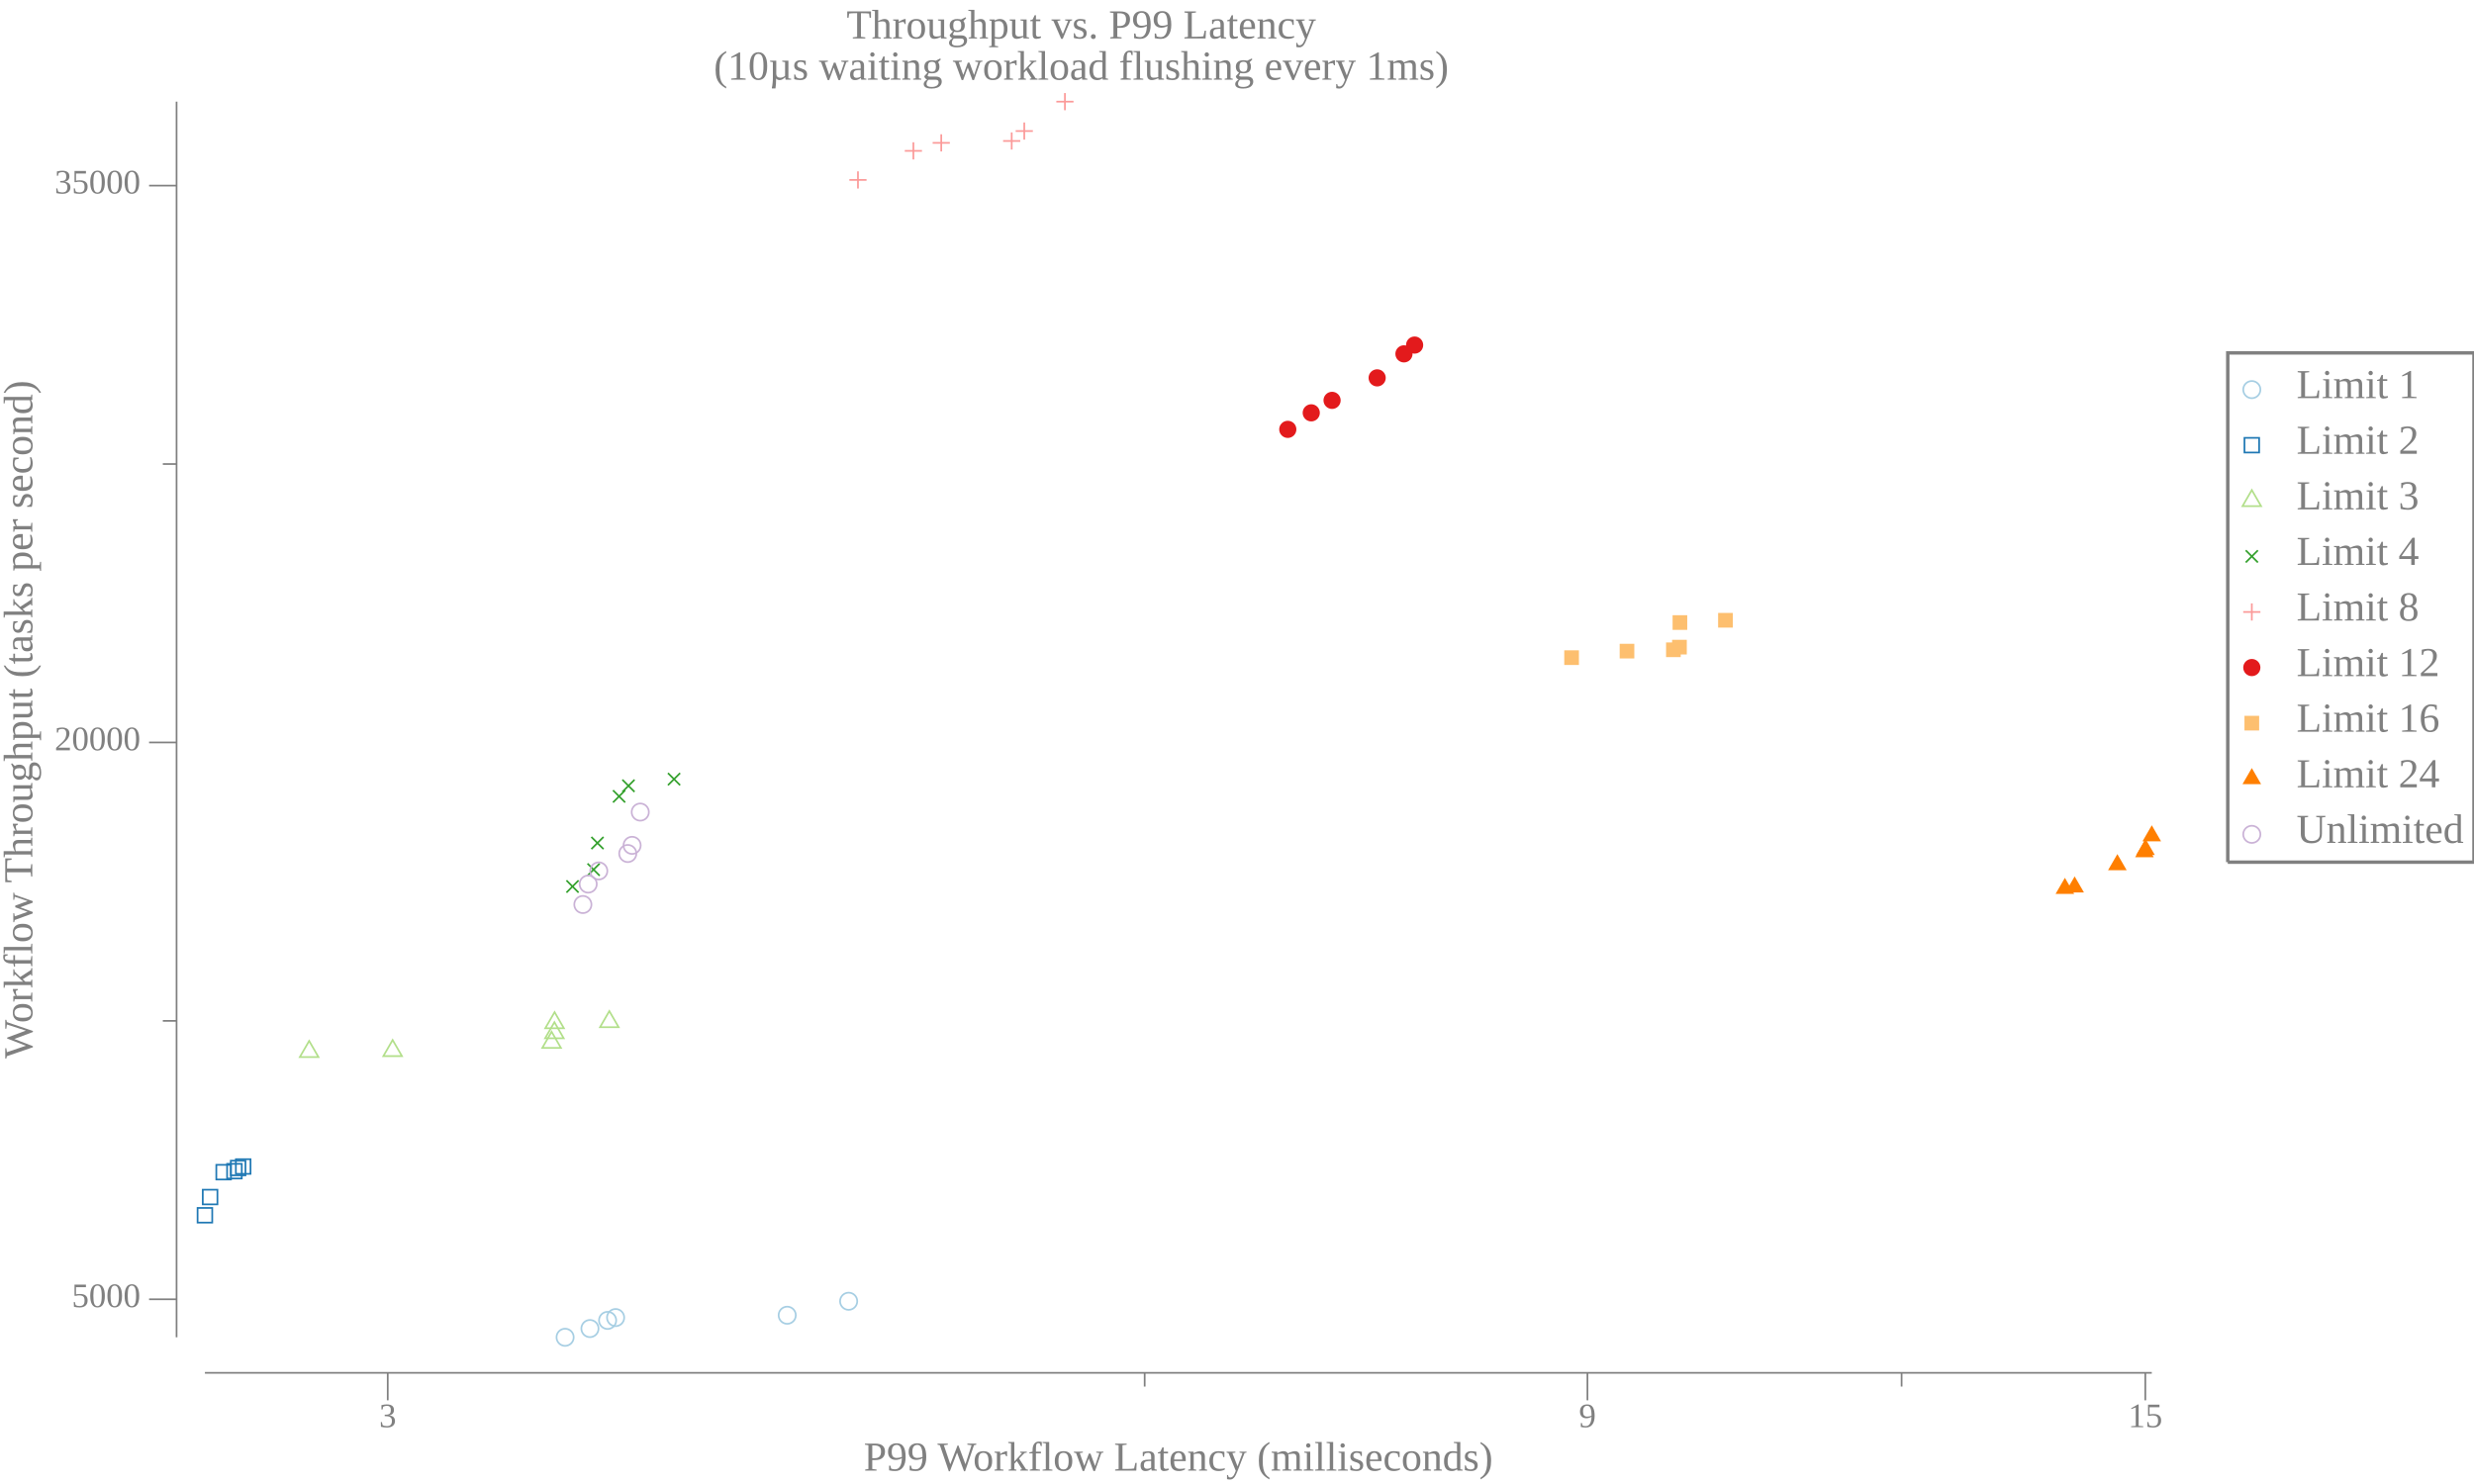
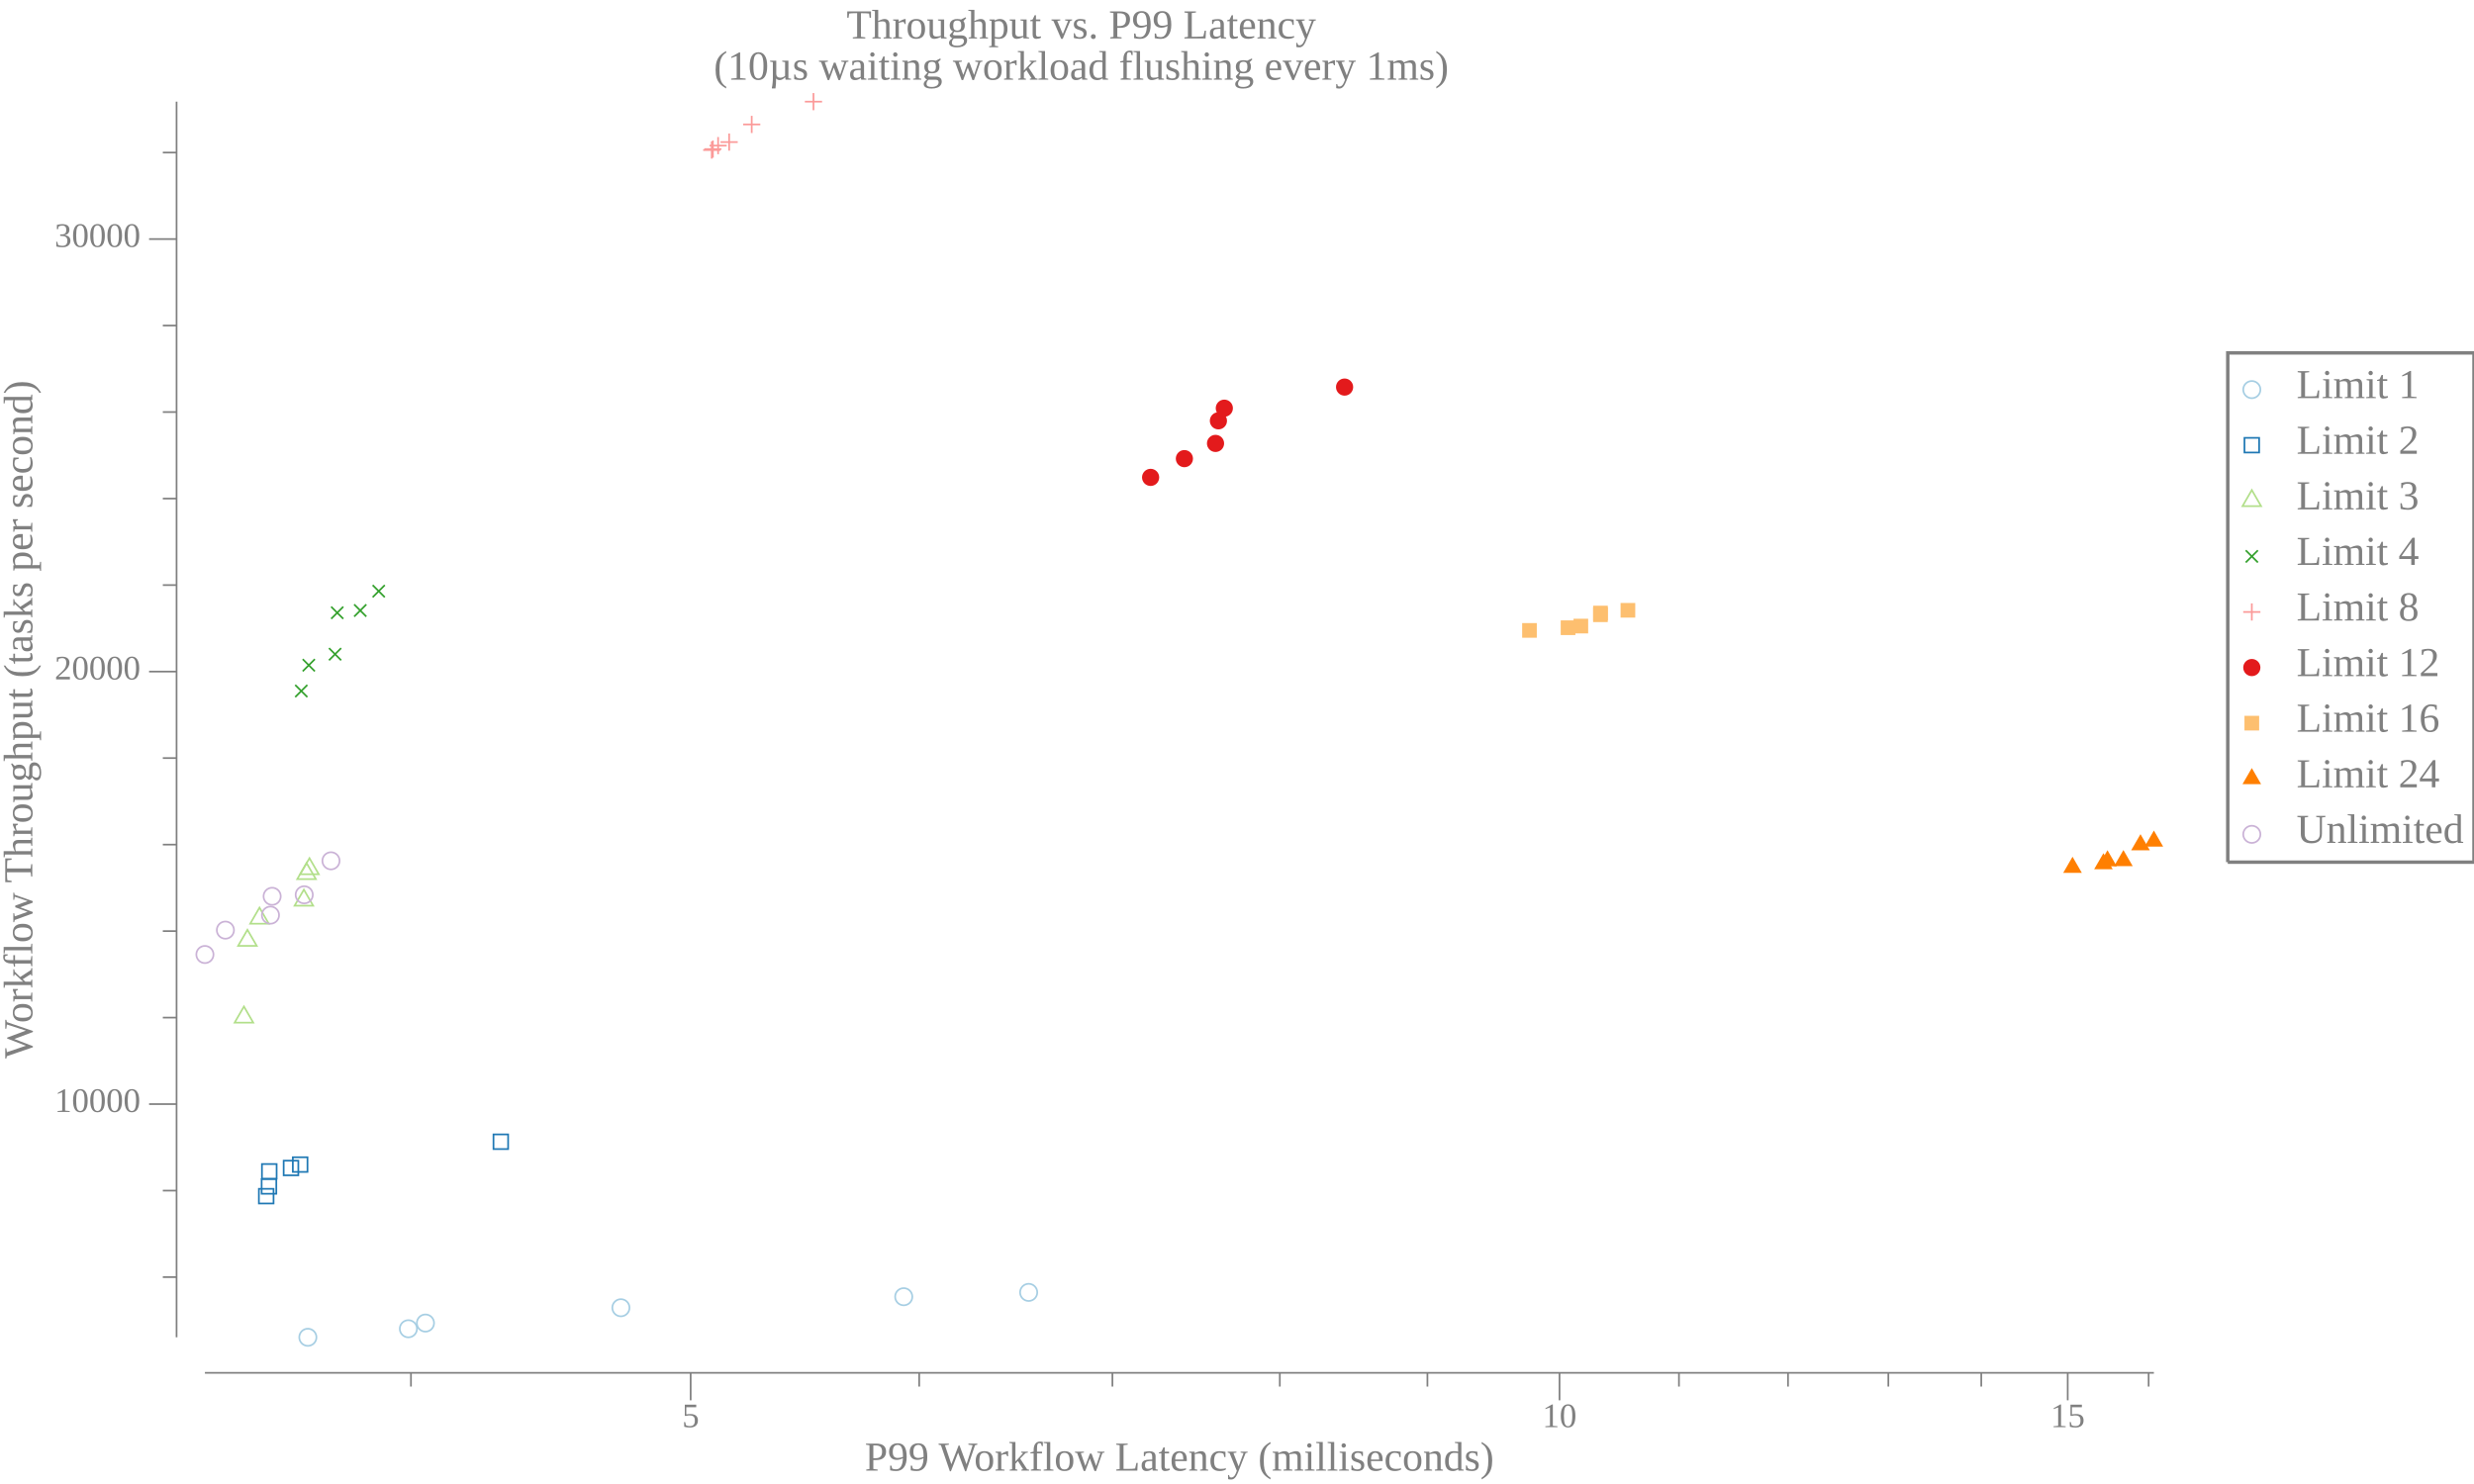
<svg xmlns="http://www.w3.org/2000/svg" width="720pt" height="432pt" viewBox="0 0 720 432">
  <g transform="scale(1, -1) translate(0, -432)">
    <path d="M657.84,318.58A2.5,2.5 0 1 1 652.84,318.58A2.5,2.5 0 1 1 657.84,318.58Z" style="fill:none;stroke:#A6CEE3;stroke-width:0.5" />
    <text x="668.34" y="-316.1" transform="scale(1, -1)" style="font-family:Liberation Serif;font-variant:normal;font-weight:normal;font-style:normal;font-size:12px;fill:#808080">Limit 1</text>
    <path d="M653.2,300.27L657.47,300.27L657.47,304.54L653.2,304.54Z" style="fill:none;stroke:#1F78B4;stroke-width:0.5" />
    <text x="668.34" y="-299.91" transform="scale(1, -1)" style="font-family:Liberation Serif;font-variant:normal;font-weight:normal;font-style:normal;font-size:12px;fill:#808080">Limit 2</text>
    <path d="M655.34,289.34L652.63,284.66L658.04,284.66Z" style="fill:none;stroke:#B2DF8A;stroke-width:0.5" />
    <text x="668.34" y="-283.73" transform="scale(1, -1)" style="font-family:Liberation Serif;font-variant:normal;font-weight:normal;font-style:normal;font-size:12px;fill:#808080">Limit 3</text>
    <path d="M653.57,268.27L657.11,271.8" style="fill:none;stroke:#33A02C;stroke-width:0.5" />
    <path d="M653.57,271.8L657.11,268.27" style="fill:none;stroke:#33A02C;stroke-width:0.5" />
    <text x="668.34" y="-267.55" transform="scale(1, -1)" style="font-family:Liberation Serif;font-variant:normal;font-weight:normal;font-style:normal;font-size:12px;fill:#808080">Limit 4</text>
    <path d="M655.34,256.35L655.34,251.35" style="fill:none;stroke:#FB9A99;stroke-width:0.5" />
    <path d="M652.84,253.85L657.84,253.85" style="fill:none;stroke:#FB9A99;stroke-width:0.5" />
    <text x="668.34" y="-251.36" transform="scale(1, -1)" style="font-family:Liberation Serif;font-variant:normal;font-weight:normal;font-style:normal;font-size:12px;fill:#808080">Limit 8</text>
    <path d="M657.84,237.67A2.5,2.5 0 1 1 652.84,237.67A2.5,2.5 0 1 1 657.84,237.67Z" style="fill:#E31A1C" />
    <text x="668.34" y="-235.18" transform="scale(1, -1)" style="font-family:Liberation Serif;font-variant:normal;font-weight:normal;font-style:normal;font-size:12px;fill:#808080">Limit 12</text>
    <path d="M653.2,219.35L657.47,219.35L657.47,223.62L653.2,223.62Z" style="fill:#FDBF6F" />
    <text x="668.34" y="-219" transform="scale(1, -1)" style="font-family:Liberation Serif;font-variant:normal;font-weight:normal;font-style:normal;font-size:12px;fill:#808080">Limit 16</text>
    <path d="M655.34,208.42L652.63,203.74L658.04,203.74Z" style="fill:#FF7F00" />
    <text x="668.34" y="-202.81" transform="scale(1, -1)" style="font-family:Liberation Serif;font-variant:normal;font-weight:normal;font-style:normal;font-size:12px;fill:#808080">Limit 24</text>
    <path d="M657.84,189.12A2.5,2.5 0 1 1 652.84,189.12A2.5,2.5 0 1 1 657.84,189.12Z" style="fill:none;stroke:#CAB2D6;stroke-width:0.5" />
    <text x="668.34" y="-186.63" transform="scale(1, -1)" style="font-family:Liberation Serif;font-variant:normal;font-weight:normal;font-style:normal;font-size:12px;fill:#808080">Unlimited</text>
    <path d="M648.34,181.02L648.34,329.27L720,329.27L720,181.02L648.34,181.02" style="fill:none;stroke:#808080" />
    <path d="M0,0L629.34,0L629.34,432L0,432Z" style="fill:#-8000000000000000-8000000000000000-8000000000000000;fill-opacity:0" />
    <text x="246.35" y="-420.81" transform="scale(1, -1)" style="font-family:Liberation Serif;font-variant:normal;font-weight:normal;font-style:normal;font-size:12px;fill:#808080">Throughput vs. P99 Latency</text>
    <text x="207.73" y="-408.81" transform="scale(1, -1)" style="font-family:Liberation Serif;font-variant:normal;font-weight:normal;font-style:normal;font-size:12px;fill:#808080">(10µs waiting workload flushing every 1ms)</text>
-     <text x="251.37" y="-3.902" transform="scale(1, -1)" style="font-family:Liberation Serif;font-variant:normal;font-weight:normal;font-style:normal;font-size:12px;fill:#808080">P99 Workflow Latency (milliseconds)</text>
-     <text x="110.34" y="-16.541" transform="scale(1, -1)" style="font-family:Liberation Serif;font-variant:normal;font-weight:normal;font-style:normal;font-size:10px;fill:#808080">3</text>
-     <text x="459.49" y="-16.541" transform="scale(1, -1)" style="font-family:Liberation Serif;font-variant:normal;font-weight:normal;font-style:normal;font-size:10px;fill:#808080">9</text>
-     <text x="619.34" y="-16.541" transform="scale(1, -1)" style="font-family:Liberation Serif;font-variant:normal;font-weight:normal;font-style:normal;font-size:10px;fill:#808080">15</text>
-     <path d="M112.84,24.363L112.84,32.363" style="fill:none;stroke:#808080;stroke-width:0.5" />
-     <path d="M461.99,24.363L461.99,32.363" style="fill:none;stroke:#808080;stroke-width:0.5" />
-     <path d="M624.34,24.363L624.34,32.363" style="fill:none;stroke:#808080;stroke-width:0.5" />
-     <path d="M333.13,28.363L333.13,32.363" style="fill:none;stroke:#808080;stroke-width:0.5" />
-     <path d="M553.42,28.363L553.42,32.363" style="fill:none;stroke:#808080;stroke-width:0.5" />
-     <path d="M59.635,32.363L626.23,32.363" style="fill:none;stroke:#808080;stroke-width:0.5" />
+     <text x="251.68" y="-3.902" transform="scale(1, -1)" style="font-family:Liberation Serif;font-variant:normal;font-weight:normal;font-style:normal;font-size:12px;fill:#808080">P99 Workflow Latency (milliseconds)</text>
+     <text x="198.5" y="-16.541" transform="scale(1, -1)" style="font-family:Liberation Serif;font-variant:normal;font-weight:normal;font-style:normal;font-size:10px;fill:#808080">5</text>
+     <text x="448.86" y="-16.541" transform="scale(1, -1)" style="font-family:Liberation Serif;font-variant:normal;font-weight:normal;font-style:normal;font-size:10px;fill:#808080">10</text>
+     <text x="596.76" y="-16.541" transform="scale(1, -1)" style="font-family:Liberation Serif;font-variant:normal;font-weight:normal;font-style:normal;font-size:10px;fill:#808080">15</text>
+     <path d="M201,24.363L201,32.363" style="fill:none;stroke:#808080;stroke-width:0.5" />
+     <path d="M453.86,24.363L453.86,32.363" style="fill:none;stroke:#808080;stroke-width:0.5" />
+     <path d="M601.76,24.363L601.76,32.363" style="fill:none;stroke:#808080;stroke-width:0.5" />
+     <path d="M119.6,28.363L119.6,32.363" style="fill:none;stroke:#808080;stroke-width:0.5" />
+     <path d="M267.51,28.363L267.51,32.363" style="fill:none;stroke:#808080;stroke-width:0.5" />
+     <path d="M323.74,28.363L323.74,32.363" style="fill:none;stroke:#808080;stroke-width:0.5" />
+     <path d="M372.46,28.363L372.46,32.363" style="fill:none;stroke:#808080;stroke-width:0.5" />
+     <path d="M415.42,28.363L415.42,32.363" style="fill:none;stroke:#808080;stroke-width:0.5" />
+     <path d="M488.62,28.363L488.62,32.363" style="fill:none;stroke:#808080;stroke-width:0.5" />
+     <path d="M520.36,28.363L520.36,32.363" style="fill:none;stroke:#808080;stroke-width:0.5" />
+     <path d="M549.56,28.363L549.56,32.363" style="fill:none;stroke:#808080;stroke-width:0.5" />
+     <path d="M576.6,28.363L576.6,32.363" style="fill:none;stroke:#808080;stroke-width:0.5" />
+     <path d="M625.31,28.363L625.31,32.363" style="fill:none;stroke:#808080;stroke-width:0.5" />
+     <path d="M59.635,32.363L626.84,32.363" style="fill:none;stroke:#808080;stroke-width:0.5" />
    <g transform="rotate(90)">
      <text x="123.84" y="9.387" transform="scale(1, -1)" style="font-family:Liberation Serif;font-variant:normal;font-weight:normal;font-style:normal;font-size:12px;fill:#808080">Workflow Throughput (tasks per second)</text>
    </g>
-     <text x="20.885" y="-51.49" transform="scale(1, -1)" style="font-family:Liberation Serif;font-variant:normal;font-weight:normal;font-style:normal;font-size:10px;fill:#808080">5000</text>
-     <text x="15.885" y="-213.59" transform="scale(1, -1)" style="font-family:Liberation Serif;font-variant:normal;font-weight:normal;font-style:normal;font-size:10px;fill:#808080">20000</text>
-     <text x="15.885" y="-375.68" transform="scale(1, -1)" style="font-family:Liberation Serif;font-variant:normal;font-weight:normal;font-style:normal;font-size:10px;fill:#808080">35000</text>
-     <path d="M43.385,53.775L51.385,53.775" style="fill:none;stroke:#808080;stroke-width:0.5" />
-     <path d="M43.385,215.87L51.385,215.87" style="fill:none;stroke:#808080;stroke-width:0.5" />
-     <path d="M43.385,377.97L51.385,377.97" style="fill:none;stroke:#808080;stroke-width:0.5" />
-     <path d="M47.385,134.82L51.385,134.82" style="fill:none;stroke:#808080;stroke-width:0.5" />
-     <path d="M47.385,296.92L51.385,296.92" style="fill:none;stroke:#808080;stroke-width:0.5" />
+     <text x="15.885" y="-108.3" transform="scale(1, -1)" style="font-family:Liberation Serif;font-variant:normal;font-weight:normal;font-style:normal;font-size:10px;fill:#808080">10000</text>
+     <text x="15.885" y="-234.21" transform="scale(1, -1)" style="font-family:Liberation Serif;font-variant:normal;font-weight:normal;font-style:normal;font-size:10px;fill:#808080">20000</text>
+     <text x="15.885" y="-360.12" transform="scale(1, -1)" style="font-family:Liberation Serif;font-variant:normal;font-weight:normal;font-style:normal;font-size:10px;fill:#808080">30000</text>
+     <path d="M43.385,110.59L51.385,110.59" style="fill:none;stroke:#808080;stroke-width:0.5" />
+     <path d="M43.385,236.5L51.385,236.5" style="fill:none;stroke:#808080;stroke-width:0.5" />
+     <path d="M43.385,362.41L51.385,362.41" style="fill:none;stroke:#808080;stroke-width:0.5" />
+     <path d="M47.385,60.223L51.385,60.223" style="fill:none;stroke:#808080;stroke-width:0.5" />
+     <path d="M47.385,85.405L51.385,85.405" style="fill:none;stroke:#808080;stroke-width:0.5" />
+     <path d="M47.385,135.77L51.385,135.77" style="fill:none;stroke:#808080;stroke-width:0.5" />
+     <path d="M47.385,160.95L51.385,160.95" style="fill:none;stroke:#808080;stroke-width:0.5" />
+     <path d="M47.385,186.13L51.385,186.13" style="fill:none;stroke:#808080;stroke-width:0.5" />
+     <path d="M47.385,211.32L51.385,211.32" style="fill:none;stroke:#808080;stroke-width:0.5" />
+     <path d="M47.385,261.68L51.385,261.68" style="fill:none;stroke:#808080;stroke-width:0.5" />
+     <path d="M47.385,286.86L51.385,286.86" style="fill:none;stroke:#808080;stroke-width:0.5" />
+     <path d="M47.385,312.05L51.385,312.05" style="fill:none;stroke:#808080;stroke-width:0.5" />
+     <path d="M47.385,337.23L51.385,337.23" style="fill:none;stroke:#808080;stroke-width:0.5" />
+     <path d="M47.385,387.59L51.385,387.59" style="fill:none;stroke:#808080;stroke-width:0.5" />
    <path d="M51.385,42.709L51.385,402.41" style="fill:none;stroke:#808080;stroke-width:0.5" />
-     <path d="M166.96,42.709A2.5,2.5 0 1 1 161.96,42.709A2.5,2.5 0 1 1 166.96,42.709Z" style="fill:none;stroke:#A6CEE3;stroke-width:0.5" />
-     <path d="M174.19,45.248A2.5,2.5 0 1 1 169.19,45.248A2.5,2.5 0 1 1 174.19,45.248Z" style="fill:none;stroke:#A6CEE3;stroke-width:0.5" />
-     <path d="M179.33,47.626A2.5,2.5 0 1 1 174.33,47.626A2.5,2.5 0 1 1 179.33,47.626Z" style="fill:none;stroke:#A6CEE3;stroke-width:0.5" />
-     <path d="M181.66,48.447A2.5,2.5 0 1 1 176.66,48.447A2.5,2.5 0 1 1 181.66,48.447Z" style="fill:none;stroke:#A6CEE3;stroke-width:0.5" />
-     <path d="M231.6,49.128A2.5,2.5 0 1 1 226.6,49.128A2.5,2.5 0 1 1 231.6,49.128Z" style="fill:none;stroke:#A6CEE3;stroke-width:0.5" />
-     <path d="M249.48,53.202A2.5,2.5 0 1 1 244.48,53.202A2.5,2.5 0 1 1 249.48,53.202Z" style="fill:none;stroke:#A6CEE3;stroke-width:0.5" />
-     <path d="M57.501,76.096L61.769,76.096L61.769,80.364L57.501,80.364Z" style="fill:none;stroke:#1F78B4;stroke-width:0.5" />
-     <path d="M59.011,81.402L63.278,81.402L63.278,85.67L59.011,85.67Z" style="fill:none;stroke:#1F78B4;stroke-width:0.5" />
-     <path d="M62.955,88.642L67.223,88.642L67.223,92.91L62.955,92.91Z" style="fill:none;stroke:#1F78B4;stroke-width:0.5" />
-     <path d="M66.091,88.934L70.359,88.934L70.359,93.202L66.091,93.202Z" style="fill:none;stroke:#1F78B4;stroke-width:0.5" />
-     <path d="M67.168,89.852L71.436,89.852L71.436,94.12L67.168,94.12Z" style="fill:none;stroke:#1F78B4;stroke-width:0.5" />
-     <path d="M68.642,90.285L72.91,90.285L72.91,94.552L68.642,94.552Z" style="fill:none;stroke:#1F78B4;stroke-width:0.5" />
-     <path d="M89.97,128.98L87.264,124.29L92.677,124.29Z" style="fill:none;stroke:#B2DF8A;stroke-width:0.5" />
-     <path d="M114.27,129.25L111.57,124.56L116.98,124.56Z" style="fill:none;stroke:#B2DF8A;stroke-width:0.5" />
-     <path d="M160.53,131.65L157.83,126.96L163.24,126.96Z" style="fill:none;stroke:#B2DF8A;stroke-width:0.5" />
-     <path d="M161.35,134.44L158.64,129.75L164.05,129.75Z" style="fill:none;stroke:#B2DF8A;stroke-width:0.5" />
-     <path d="M161.4,137.36L158.69,132.68L164.1,132.68Z" style="fill:none;stroke:#B2DF8A;stroke-width:0.5" />
-     <path d="M177.33,137.67L174.63,132.98L180.04,132.98Z" style="fill:none;stroke:#B2DF8A;stroke-width:0.5" />
-     <path d="M164.85,172.17L168.38,175.71" style="fill:none;stroke:#33A02C;stroke-width:0.5" />
-     <path d="M164.85,175.71L168.38,172.17" style="fill:none;stroke:#33A02C;stroke-width:0.5" />
-     <path d="M170.98,177.08L174.52,180.62" style="fill:none;stroke:#33A02C;stroke-width:0.5" />
-     <path d="M170.98,180.62L174.52,177.08" style="fill:none;stroke:#33A02C;stroke-width:0.5" />
-     <path d="M172.1,184.83L175.64,188.36" style="fill:none;stroke:#33A02C;stroke-width:0.5" />
-     <path d="M172.1,188.36L175.64,184.83" style="fill:none;stroke:#33A02C;stroke-width:0.5" />
-     <path d="M178.4,198.41L181.94,201.95" style="fill:none;stroke:#33A02C;stroke-width:0.5" />
-     <path d="M178.4,201.95L181.94,198.41" style="fill:none;stroke:#33A02C;stroke-width:0.5" />
-     <path d="M181.13,201.48L184.67,205.02" style="fill:none;stroke:#33A02C;stroke-width:0.5" />
-     <path d="M181.13,205.02L184.67,201.48" style="fill:none;stroke:#33A02C;stroke-width:0.5" />
-     <path d="M194.39,203.42L197.93,206.95" style="fill:none;stroke:#33A02C;stroke-width:0.5" />
-     <path d="M194.39,206.95L197.93,203.42" style="fill:none;stroke:#33A02C;stroke-width:0.5" />
-     <path d="M249.69,382.12L249.69,377.12" style="fill:none;stroke:#FB9A99;stroke-width:0.5" />
-     <path d="M247.19,379.62L252.19,379.62" style="fill:none;stroke:#FB9A99;stroke-width:0.5" />
-     <path d="M265.82,390.58L265.82,385.58" style="fill:none;stroke:#FB9A99;stroke-width:0.5" />
-     <path d="M263.32,388.08L268.32,388.08" style="fill:none;stroke:#FB9A99;stroke-width:0.5" />
-     <path d="M273.93,392.91L273.93,387.91" style="fill:none;stroke:#FB9A99;stroke-width:0.5" />
-     <path d="M271.43,390.41L276.43,390.41" style="fill:none;stroke:#FB9A99;stroke-width:0.5" />
-     <path d="M294.43,393.46L294.43,388.46" style="fill:none;stroke:#FB9A99;stroke-width:0.5" />
-     <path d="M291.93,390.96L296.93,390.96" style="fill:none;stroke:#FB9A99;stroke-width:0.5" />
-     <path d="M298.09,396.35L298.09,391.35" style="fill:none;stroke:#FB9A99;stroke-width:0.5" />
-     <path d="M295.59,393.85L300.59,393.85" style="fill:none;stroke:#FB9A99;stroke-width:0.5" />
-     <path d="M309.92,404.91L309.92,399.91" style="fill:none;stroke:#FB9A99;stroke-width:0.5" />
-     <path d="M307.42,402.41L312.42,402.41" style="fill:none;stroke:#FB9A99;stroke-width:0.5" />
-     <path d="M377.28,307.01A2.5,2.5 0 1 1 372.28,307.01A2.5,2.5 0 1 1 377.28,307.01Z" style="fill:#E31A1C" />
-     <path d="M384.11,311.82A2.5,2.5 0 1 1 379.11,311.82A2.5,2.5 0 1 1 384.11,311.82Z" style="fill:#E31A1C" />
-     <path d="M390.17,315.45A2.5,2.5 0 1 1 385.17,315.45A2.5,2.5 0 1 1 390.17,315.45Z" style="fill:#E31A1C" />
-     <path d="M403.29,322A2.5,2.5 0 1 1 398.29,322A2.5,2.5 0 1 1 403.29,322Z" style="fill:#E31A1C" />
-     <path d="M411.09,328.99A2.5,2.5 0 1 1 406.09,328.99A2.5,2.5 0 1 1 411.09,328.99Z" style="fill:#E31A1C" />
-     <path d="M414.19,331.55A2.5,2.5 0 1 1 409.19,331.55A2.5,2.5 0 1 1 414.19,331.55Z" style="fill:#E31A1C" />
-     <path d="M455.24,238.42L459.51,238.42L459.51,242.69L455.24,242.69Z" style="fill:#FDBF6F" />
-     <path d="M471.37,240.32L475.63,240.32L475.63,244.59L471.37,244.59Z" style="fill:#FDBF6F" />
-     <path d="M484.87,240.71L489.14,240.71L489.14,244.98L484.87,244.98Z" style="fill:#FDBF6F" />
-     <path d="M486.63,241.48L490.9,241.48L490.9,245.75L486.63,245.75Z" style="fill:#FDBF6F" />
-     <path d="M486.77,248.64L491.03,248.64L491.03,252.91L486.77,252.91Z" style="fill:#FDBF6F" />
-     <path d="M500.02,249.3L504.29,249.3L504.29,253.57L500.02,253.57Z" style="fill:#FDBF6F" />
-     <path d="M600.94,176.47L598.23,171.79L603.64,171.79Z" style="fill:#FF7F00" />
-     <path d="M603.78,176.88L601.07,172.2L606.49,172.2Z" style="fill:#FF7F00" />
-     <path d="M616.21,183.37L613.5,178.68L618.92,178.68Z" style="fill:#FF7F00" />
-     <path d="M624.09,187.14L621.38,182.45L626.79,182.45Z" style="fill:#FF7F00" />
-     <path d="M624.4,187.8L621.7,183.11L627.11,183.11Z" style="fill:#FF7F00" />
-     <path d="M626.23,191.76L623.52,187.08L628.93,187.08Z" style="fill:#FF7F00" />
-     <path d="M172.13,168.69A2.5,2.5 0 1 1 167.13,168.69A2.5,2.5 0 1 1 172.13,168.69Z" style="fill:none;stroke:#CAB2D6;stroke-width:0.5" />
-     <path d="M173.68,174.64A2.5,2.5 0 1 1 168.68,174.64A2.5,2.5 0 1 1 173.68,174.64Z" style="fill:none;stroke:#CAB2D6;stroke-width:0.5" />
-     <path d="M176.76,178.47A2.5,2.5 0 1 1 171.76,178.47A2.5,2.5 0 1 1 176.76,178.47Z" style="fill:none;stroke:#CAB2D6;stroke-width:0.5" />
-     <path d="M185.2,183.54A2.5,2.5 0 1 1 180.2,183.54A2.5,2.5 0 1 1 185.2,183.54Z" style="fill:none;stroke:#CAB2D6;stroke-width:0.5" />
-     <path d="M186.46,185.91A2.5,2.5 0 1 1 181.46,185.91A2.5,2.5 0 1 1 186.46,185.91Z" style="fill:none;stroke:#CAB2D6;stroke-width:0.5" />
-     <path d="M188.83,195.6A2.5,2.5 0 1 1 183.83,195.6A2.5,2.5 0 1 1 188.83,195.6Z" style="fill:none;stroke:#CAB2D6;stroke-width:0.5" />
+     <path d="M92.094,42.709A2.5,2.5 0 1 1 87.094,42.709A2.5,2.5 0 1 1 92.094,42.709Z" style="fill:none;stroke:#A6CEE3;stroke-width:0.5" />
+     <path d="M121.35,45.189A2.5,2.5 0 1 1 116.35,45.189A2.5,2.5 0 1 1 121.35,45.189Z" style="fill:none;stroke:#A6CEE3;stroke-width:0.5" />
+     <path d="M126.32,46.851A2.5,2.5 0 1 1 121.32,46.851A2.5,2.5 0 1 1 126.32,46.851Z" style="fill:none;stroke:#A6CEE3;stroke-width:0.5" />
+     <path d="M183.2,51.309A2.5,2.5 0 1 1 178.2,51.309A2.5,2.5 0 1 1 183.2,51.309Z" style="fill:none;stroke:#A6CEE3;stroke-width:0.5" />
+     <path d="M265.51,54.519A2.5,2.5 0 1 1 260.51,54.519A2.5,2.5 0 1 1 265.51,54.519Z" style="fill:none;stroke:#A6CEE3;stroke-width:0.5" />
+     <path d="M301.87,55.779A2.5,2.5 0 1 1 296.87,55.779A2.5,2.5 0 1 1 301.87,55.779Z" style="fill:none;stroke:#A6CEE3;stroke-width:0.5" />
+     <path d="M75.339,81.66L79.607,81.66L79.607,85.928L75.339,85.928Z" style="fill:none;stroke:#1F78B4;stroke-width:0.5" />
+     <path d="M76.142,84.493L80.41,84.493L80.41,88.761L76.142,88.761Z" style="fill:none;stroke:#1F78B4;stroke-width:0.5" />
+     <path d="M76.232,88.875L80.5,88.875L80.5,93.142L76.232,93.142Z" style="fill:none;stroke:#1F78B4;stroke-width:0.5" />
+     <path d="M82.554,89.857L86.822,89.857L86.822,94.125L82.554,94.125Z" style="fill:none;stroke:#1F78B4;stroke-width:0.5" />
+     <path d="M85.221,90.851L89.489,90.851L89.489,95.119L85.221,95.119Z" style="fill:none;stroke:#1F78B4;stroke-width:0.5" />
+     <path d="M143.62,97.5L147.88,97.5L147.88,101.77L143.62,101.77Z" style="fill:none;stroke:#1F78B4;stroke-width:0.5" />
+     <path d="M70.994,139L68.288,134.31L73.7,134.31Z" style="fill:none;stroke:#B2DF8A;stroke-width:0.5" />
+     <path d="M72.008,161.34L69.301,156.66L74.714,156.66Z" style="fill:none;stroke:#B2DF8A;stroke-width:0.5" />
+     <path d="M75.52,167.79L72.814,163.1L78.227,163.1Z" style="fill:none;stroke:#B2DF8A;stroke-width:0.5" />
+     <path d="M88.436,173.03L85.73,168.34L91.142,168.34Z" style="fill:none;stroke:#B2DF8A;stroke-width:0.5" />
+     <path d="M89.217,180.77L86.511,176.09L91.923,176.09Z" style="fill:none;stroke:#B2DF8A;stroke-width:0.5" />
+     <path d="M90.066,182.18L87.36,177.5L92.773,177.5Z" style="fill:none;stroke:#B2DF8A;stroke-width:0.5" />
+     <path d="M85.91,229.08L89.446,232.61" style="fill:none;stroke:#33A02C;stroke-width:0.5" />
+     <path d="M85.91,232.61L89.446,229.08" style="fill:none;stroke:#33A02C;stroke-width:0.5" />
+     <path d="M88.095,236.58L91.63,240.12" style="fill:none;stroke:#33A02C;stroke-width:0.5" />
+     <path d="M88.095,240.12L91.63,236.58" style="fill:none;stroke:#33A02C;stroke-width:0.5" />
+     <path d="M95.747,239.79L99.282,243.33" style="fill:none;stroke:#33A02C;stroke-width:0.5" />
+     <path d="M95.747,243.33L99.282,239.79" style="fill:none;stroke:#33A02C;stroke-width:0.5" />
+     <path d="M96.374,251.86L99.909,255.39" style="fill:none;stroke:#33A02C;stroke-width:0.5" />
+     <path d="M96.374,255.39L99.909,251.86" style="fill:none;stroke:#33A02C;stroke-width:0.5" />
+     <path d="M103.07,252.51L106.61,256.05" style="fill:none;stroke:#33A02C;stroke-width:0.5" />
+     <path d="M103.07,256.05L106.61,252.51" style="fill:none;stroke:#33A02C;stroke-width:0.5" />
+     <path d="M108.45,258.14L111.98,261.67" style="fill:none;stroke:#33A02C;stroke-width:0.5" />
+     <path d="M108.45,261.67L111.98,258.14" style="fill:none;stroke:#33A02C;stroke-width:0.5" />
+     <path d="M207.14,390.82L207.14,385.82" style="fill:none;stroke:#FB9A99;stroke-width:0.5" />
+     <path d="M204.64,388.32L209.64,388.32" style="fill:none;stroke:#FB9A99;stroke-width:0.5" />
+     <path d="M207.47,391.1L207.47,386.1" style="fill:none;stroke:#FB9A99;stroke-width:0.5" />
+     <path d="M204.97,388.6L209.97,388.6" style="fill:none;stroke:#FB9A99;stroke-width:0.5" />
+     <path d="M208.99,392.11L208.99,387.11" style="fill:none;stroke:#FB9A99;stroke-width:0.5" />
+     <path d="M206.49,389.61L211.49,389.61" style="fill:none;stroke:#FB9A99;stroke-width:0.5" />
+     <path d="M212.2,393.14L212.2,388.14" style="fill:none;stroke:#FB9A99;stroke-width:0.5" />
+     <path d="M209.7,390.64L214.7,390.64" style="fill:none;stroke:#FB9A99;stroke-width:0.5" />
+     <path d="M218.77,398.28L218.77,393.28" style="fill:none;stroke:#FB9A99;stroke-width:0.5" />
+     <path d="M216.27,395.78L221.27,395.78" style="fill:none;stroke:#FB9A99;stroke-width:0.5" />
+     <path d="M236.74,404.91L236.74,399.91" style="fill:none;stroke:#FB9A99;stroke-width:0.5" />
+     <path d="M234.24,402.41L239.24,402.41" style="fill:none;stroke:#FB9A99;stroke-width:0.5" />
+     <path d="M337.36,293.03A2.5,2.5 0 1 1 332.36,293.03A2.5,2.5 0 1 1 337.36,293.03Z" style="fill:#E31A1C" />
+     <path d="M347.19,298.49A2.5,2.5 0 1 1 342.19,298.49A2.5,2.5 0 1 1 347.19,298.49Z" style="fill:#E31A1C" />
+     <path d="M356.25,302.92A2.5,2.5 0 1 1 351.25,302.92A2.5,2.5 0 1 1 356.25,302.92Z" style="fill:#E31A1C" />
+     <path d="M357.09,309.5A2.5,2.5 0 1 1 352.09,309.5A2.5,2.5 0 1 1 357.09,309.5Z" style="fill:#E31A1C" />
+     <path d="M358.81,313.17A2.5,2.5 0 1 1 353.81,313.17A2.5,2.5 0 1 1 358.81,313.17Z" style="fill:#E31A1C" />
+     <path d="M393.81,319.32A2.5,2.5 0 1 1 388.81,319.32A2.5,2.5 0 1 1 393.81,319.32Z" style="fill:#E31A1C" />
+     <path d="M442.99,246.35L447.25,246.35L447.25,250.62L442.99,250.62Z" style="fill:#FDBF6F" />
+     <path d="M454.21,247.13L458.48,247.13L458.48,251.4L454.21,251.4Z" style="fill:#FDBF6F" />
+     <path d="M457.94,247.61L462.2,247.61L462.2,251.88L457.94,251.88Z" style="fill:#FDBF6F" />
+     <path d="M463.64,250.91L467.9,250.91L467.9,255.18L463.64,255.18Z" style="fill:#FDBF6F" />
+     <path d="M463.65,251.4L467.92,251.4L467.92,255.67L463.65,255.67Z" style="fill:#FDBF6F" />
+     <path d="M471.63,252.21L475.9,252.21L475.9,256.47L471.63,256.47Z" style="fill:#FDBF6F" />
+     <path d="M603.16,182.6L600.45,177.91L605.87,177.91Z" style="fill:#FF7F00" />
+     <path d="M612.16,183.64L609.45,178.96L614.86,178.96Z" style="fill:#FF7F00" />
+     <path d="M613.33,184.5L610.63,179.81L616.04,179.81Z" style="fill:#FF7F00" />
+     <path d="M617.97,184.55L615.26,179.86L620.68,179.86Z" style="fill:#FF7F00" />
+     <path d="M622.94,189.17L620.23,184.48L625.65,184.48Z" style="fill:#FF7F00" />
+     <path d="M626.84,190.23L624.13,185.54L629.54,185.54Z" style="fill:#FF7F00" />
+     <path d="M62.135,154.14A2.5,2.5 0 1 1 57.135,154.14A2.5,2.5 0 1 1 62.135,154.14Z" style="fill:none;stroke:#CAB2D6;stroke-width:0.5" />
+     <path d="M68.097,161.24A2.5,2.5 0 1 1 63.097,161.24A2.5,2.5 0 1 1 68.097,161.24Z" style="fill:none;stroke:#CAB2D6;stroke-width:0.5" />
+     <path d="M81.213,165.6A2.5,2.5 0 1 1 76.213,165.6A2.5,2.5 0 1 1 81.213,165.6Z" style="fill:none;stroke:#CAB2D6;stroke-width:0.5" />
+     <path d="M81.699,171.08A2.5,2.5 0 1 1 76.699,171.08A2.5,2.5 0 1 1 81.699,171.08Z" style="fill:none;stroke:#CAB2D6;stroke-width:0.5" />
+     <path d="M91.038,171.52A2.5,2.5 0 1 1 86.038,171.52A2.5,2.5 0 1 1 91.038,171.52Z" style="fill:none;stroke:#CAB2D6;stroke-width:0.5" />
+     <path d="M98.825,181.41A2.5,2.5 0 1 1 93.825,181.41A2.5,2.5 0 1 1 98.825,181.41Z" style="fill:none;stroke:#CAB2D6;stroke-width:0.5" />
  </g>
</svg>
